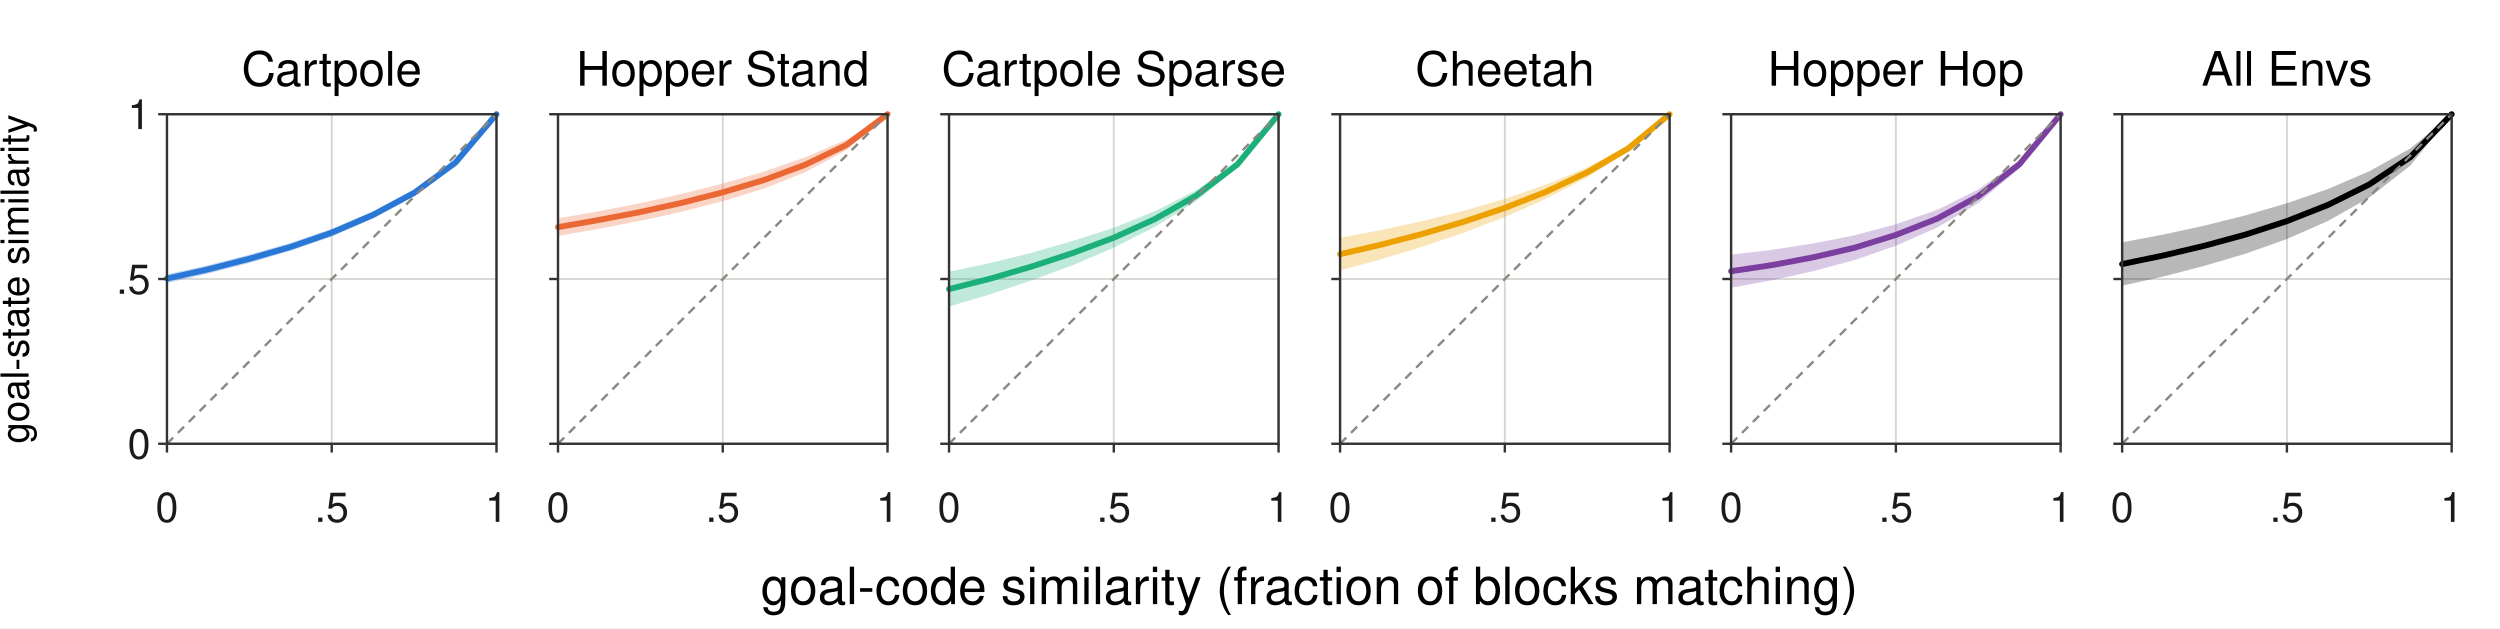
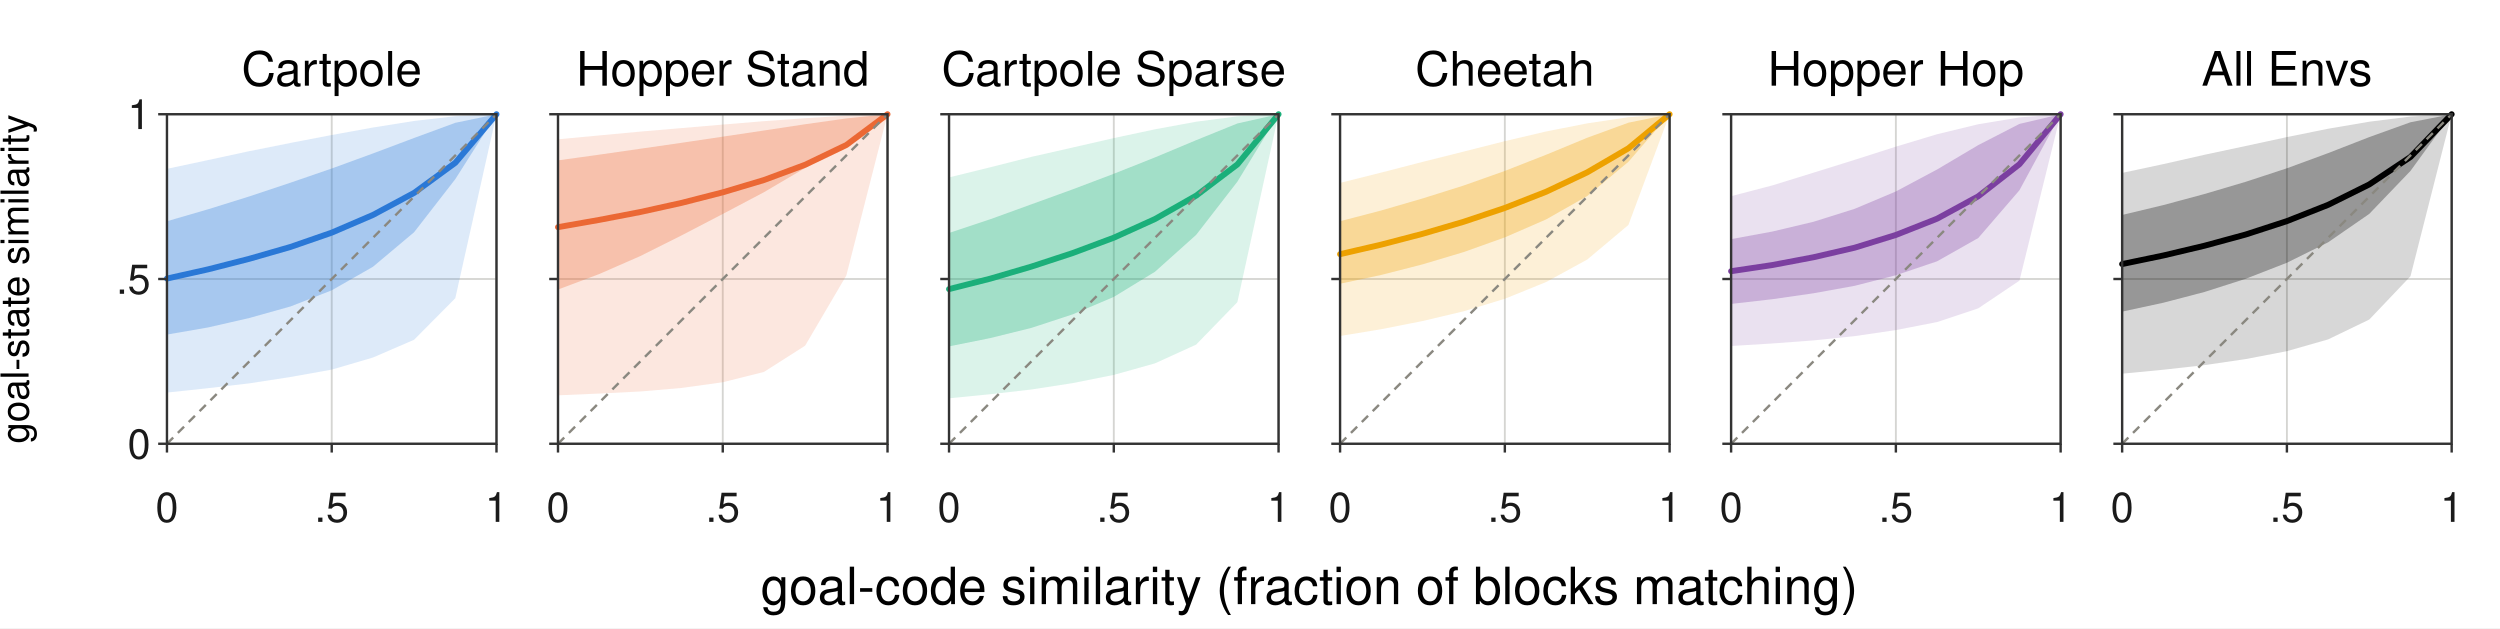
<svg xmlns="http://www.w3.org/2000/svg" width="2276" height="572" viewBox="0 0 2276 572" font-family="Helvetica,Arial,sans-serif">
  <rect width="2276" height="572" fill="white" />
  <line x1="152" y1="404.0" x2="452" y2="404.0" stroke="#d5d5d2" stroke-width="1.7" />
  <line x1="152" y1="254.0" x2="452" y2="254.0" stroke="#d5d5d2" stroke-width="1.7" />
  <line x1="152" y1="104.0" x2="452" y2="104.0" stroke="#d5d5d2" stroke-width="1.7" />
  <line x1="152.0" y1="104" x2="152.0" y2="404" stroke="#d5d5d2" stroke-width="1.7" />
  <line x1="302.0" y1="104" x2="302.0" y2="404" stroke="#d5d5d2" stroke-width="1.7" />
  <line x1="452.0" y1="104" x2="452.0" y2="404" stroke="#d5d5d2" stroke-width="1.7" />
-   <polygon points="452.0,104.0 414.5,145.5 377.0,172.7 339.5,192.4 302.0,208.3 264.5,221.2 227.0,231.8 189.5,241.4 152.0,249.6 152.0,257.7 189.5,249.1 227.0,239.5 264.5,228.4 302.0,215.4 339.5,199.0 377.0,178.6 414.5,150.8 452.0,104.0" fill="#2a78d6" fill-opacity="0.28" />
+   <polygon points="452.0,104.0 414.5,105.8 377.0,110.1 339.5,116.1 302.0,122.9 264.5,130.1 227.0,137.6 189.5,145.7 152.0,153.7 152.0,357.4 189.5,353.4 227.0,349.0 264.5,343.2 302.0,336.5 339.5,325.5 377.0,309.3 414.5,271.5 452.0,104.0" fill="#2a78d6" fill-opacity="0.16" />
+   <polygon points="452.0,104.0 414.5,111.8 377.0,125.6 339.5,139.7 302.0,153.4 264.5,166.3 227.0,178.8 189.5,190.5 152.0,201.4 152.0,304.6 189.5,298.1 227.0,289.5 264.5,279.0 302.0,264.3 339.5,242.9 377.0,211.4 414.5,163.1 452.0,104.0" fill="#2a78d6" fill-opacity="0.3" />
  <polyline points="452.0,104.0 414.5,148.2 377.0,175.6 339.5,195.7 302.0,211.8 264.5,224.8 227.0,235.6 189.5,245.2 152.0,253.6" fill="none" stroke="#2a78d6" stroke-width="5.4" stroke-linejoin="round" stroke-linecap="round" />
  <line x1="152.0" y1="404.0" x2="452.0" y2="104.0" stroke="#8a8880" stroke-width="2.2" stroke-dasharray="8,6" />
  <rect x="152" y="104" width="300" height="300" fill="none" stroke="#333333" stroke-width="2.2" />
  <line x1="144" y1="404.0" x2="152" y2="404.0" stroke="#333333" stroke-width="2.2" />
  <text x="137" y="417.5" font-size="37.4" fill="#1a1a1a" text-anchor="end">0</text>
  <line x1="144" y1="254.0" x2="152" y2="254.0" stroke="#333333" stroke-width="2.2" />
  <text x="137" y="267.5" font-size="37.4" fill="#1a1a1a" text-anchor="end">.5</text>
  <line x1="144" y1="104.0" x2="152" y2="104.0" stroke="#333333" stroke-width="2.2" />
  <text x="137" y="117.5" font-size="37.4" fill="#1a1a1a" text-anchor="end">1</text>
  <line x1="152.0" y1="404" x2="152.0" y2="412" stroke="#333333" stroke-width="2.2" />
  <text x="152.0" y="475.1" font-size="37.4" fill="#1a1a1a" text-anchor="middle">0</text>
  <line x1="302.0" y1="404" x2="302.0" y2="412" stroke="#333333" stroke-width="2.2" />
  <text x="302.0" y="475.1" font-size="37.4" fill="#1a1a1a" text-anchor="middle">.5</text>
  <line x1="452.0" y1="404" x2="452.0" y2="412" stroke="#333333" stroke-width="2.2" />
  <text x="452.0" y="475.1" font-size="37.4" fill="#1a1a1a" text-anchor="middle">1</text>
  <text x="302.0" y="78.0" font-size="43.3" fill="#000000" text-anchor="middle">Cartpole</text>
  <line x1="508" y1="404.0" x2="808" y2="404.0" stroke="#d5d5d2" stroke-width="1.7" />
  <line x1="508" y1="254.0" x2="808" y2="254.0" stroke="#d5d5d2" stroke-width="1.7" />
  <line x1="508" y1="104.0" x2="808" y2="104.0" stroke="#d5d5d2" stroke-width="1.7" />
  <line x1="508.0" y1="104" x2="508.0" y2="404" stroke="#d5d5d2" stroke-width="1.7" />
  <line x1="658.0" y1="104" x2="658.0" y2="404" stroke="#d5d5d2" stroke-width="1.7" />
  <line x1="808.0" y1="104" x2="808.0" y2="404" stroke="#d5d5d2" stroke-width="1.7" />
-   <polygon points="808.0,104.0 770.5,127.2 733.0,143.2 695.5,156.2 658.0,167.1 620.5,176.5 583.0,185.0 545.5,192.2 508.0,198.8 508.0,214.8 545.5,208.2 583.0,201.0 620.5,192.8 658.0,183.1 695.5,171.7 733.0,156.8 770.5,136.8 808.0,104.0" fill="#eb6834" fill-opacity="0.28" />
+   <polygon points="808.0,104.0 770.5,105.3 733.0,107.6 695.5,110.3 658.0,113.4 620.5,116.6 583.0,119.8 545.5,123.3 508.0,126.8 508.0,359.9 545.5,358.3 583.0,356.4 620.5,353.2 658.0,348.0 695.5,338.6 733.0,314.7 770.5,250.8 808.0,104.0" fill="#eb6834" fill-opacity="0.16" />
+   <polygon points="808.0,104.0 770.5,107.8 733.0,113.1 695.5,118.8 658.0,124.4 620.5,130.0 583.0,135.4 545.5,140.8 508.0,146.0 508.0,263.6 545.5,249.5 583.0,233.1 620.5,214.3 658.0,194.8 695.5,175.0 733.0,152.9 770.5,128.9 808.0,104.0" fill="#eb6834" fill-opacity="0.3" />
  <polyline points="808.0,104.0 770.5,132.0 733.0,150.0 695.5,163.9 658.0,175.1 620.5,184.7 583.0,193.0 545.5,200.2 508.0,206.8" fill="none" stroke="#eb6834" stroke-width="5.4" stroke-linejoin="round" stroke-linecap="round" />
  <line x1="508.0" y1="404.0" x2="808.0" y2="104.0" stroke="#8a8880" stroke-width="2.2" stroke-dasharray="8,6" />
  <rect x="508" y="104" width="300" height="300" fill="none" stroke="#333333" stroke-width="2.2" />
  <line x1="500" y1="404.0" x2="508" y2="404.0" stroke="#333333" stroke-width="2.2" />
  <line x1="500" y1="254.0" x2="508" y2="254.0" stroke="#333333" stroke-width="2.2" />
  <line x1="500" y1="104.0" x2="508" y2="104.0" stroke="#333333" stroke-width="2.2" />
  <line x1="508.0" y1="404" x2="508.0" y2="412" stroke="#333333" stroke-width="2.2" />
  <text x="508.0" y="475.1" font-size="37.4" fill="#1a1a1a" text-anchor="middle">0</text>
  <line x1="658.0" y1="404" x2="658.0" y2="412" stroke="#333333" stroke-width="2.2" />
  <text x="658.0" y="475.1" font-size="37.4" fill="#1a1a1a" text-anchor="middle">.5</text>
  <line x1="808.0" y1="404" x2="808.0" y2="412" stroke="#333333" stroke-width="2.2" />
  <text x="808.0" y="475.1" font-size="37.4" fill="#1a1a1a" text-anchor="middle">1</text>
  <text x="658.0" y="78.0" font-size="43.3" fill="#000000" text-anchor="middle">Hopper Stand</text>
  <line x1="864" y1="404.0" x2="1164" y2="404.0" stroke="#d5d5d2" stroke-width="1.7" />
  <line x1="864" y1="254.0" x2="1164" y2="254.0" stroke="#d5d5d2" stroke-width="1.7" />
  <line x1="864" y1="104.0" x2="1164" y2="104.0" stroke="#d5d5d2" stroke-width="1.7" />
  <line x1="864.0" y1="104" x2="864.0" y2="404" stroke="#d5d5d2" stroke-width="1.7" />
  <line x1="1014.0" y1="104" x2="1014.0" y2="404" stroke="#d5d5d2" stroke-width="1.7" />
  <line x1="1164.0" y1="104" x2="1164.0" y2="404" stroke="#d5d5d2" stroke-width="1.7" />
-   <polygon points="1164.0,104.0 1126.5,146.9 1089.0,173.2 1051.5,192.2 1014.0,207.4 976.5,219.3 939.0,230.2 901.5,239.4 864.0,247.4 864.0,279.0 901.5,267.9 939.0,255.3 976.5,241.5 1014.0,225.4 1051.5,206.5 1089.0,183.1 1126.5,152.5 1164.0,104.0" fill="#1baf7a" fill-opacity="0.28" />
+   <polygon points="1164.0,104.0 1126.5,105.9 1089.0,110.8 1051.5,117.7 1014.0,125.7 976.5,134.3 939.0,142.8 901.5,152.3 864.0,161.5 864.0,362.6 901.5,358.9 939.0,354.6 976.5,348.8 1014.0,341.3 1051.5,330.8 1089.0,313.7 1126.5,275.1 1164.0,104.0" fill="#1baf7a" fill-opacity="0.16" />
+   <polygon points="1164.0,104.0 1126.5,112.4 1089.0,127.6 1051.5,143.3 1014.0,158.2 976.5,172.4 939.0,186.0 901.5,199.6 864.0,212.1 864.0,315.3 901.5,307.8 939.0,298.5 976.5,286.2 1014.0,270.3 1051.5,247.4 1089.0,213.8 1126.5,165.4 1164.0,104.0" fill="#1baf7a" fill-opacity="0.3" />
  <polyline points="1164.0,104.0 1126.5,149.7 1089.0,178.1 1051.5,199.4 1014.0,216.4 976.5,230.4 939.0,242.7 901.5,253.7 864.0,263.2" fill="none" stroke="#1baf7a" stroke-width="5.4" stroke-linejoin="round" stroke-linecap="round" />
  <line x1="864.0" y1="404.0" x2="1164.0" y2="104.0" stroke="#8a8880" stroke-width="2.2" stroke-dasharray="8,6" />
  <rect x="864" y="104" width="300" height="300" fill="none" stroke="#333333" stroke-width="2.2" />
  <line x1="856" y1="404.0" x2="864" y2="404.0" stroke="#333333" stroke-width="2.2" />
  <line x1="856" y1="254.0" x2="864" y2="254.0" stroke="#333333" stroke-width="2.2" />
  <line x1="856" y1="104.0" x2="864" y2="104.0" stroke="#333333" stroke-width="2.2" />
  <line x1="864.0" y1="404" x2="864.0" y2="412" stroke="#333333" stroke-width="2.2" />
  <text x="864.0" y="475.1" font-size="37.4" fill="#1a1a1a" text-anchor="middle">0</text>
  <line x1="1014.0" y1="404" x2="1014.0" y2="412" stroke="#333333" stroke-width="2.2" />
  <text x="1014.0" y="475.1" font-size="37.4" fill="#1a1a1a" text-anchor="middle">.5</text>
  <line x1="1164.0" y1="404" x2="1164.0" y2="412" stroke="#333333" stroke-width="2.2" />
  <text x="1164.0" y="475.1" font-size="37.4" fill="#1a1a1a" text-anchor="middle">1</text>
  <text x="1014.0" y="78.0" font-size="43.3" fill="#000000" text-anchor="middle">Cartpole Sparse</text>
  <line x1="1220" y1="404.0" x2="1520" y2="404.0" stroke="#d5d5d2" stroke-width="1.7" />
  <line x1="1220" y1="254.0" x2="1520" y2="254.0" stroke="#d5d5d2" stroke-width="1.7" />
  <line x1="1220" y1="104.0" x2="1520" y2="104.0" stroke="#d5d5d2" stroke-width="1.7" />
  <line x1="1220.0" y1="104" x2="1220.0" y2="404" stroke="#d5d5d2" stroke-width="1.7" />
  <line x1="1370.0" y1="104" x2="1370.0" y2="404" stroke="#d5d5d2" stroke-width="1.7" />
  <line x1="1520.0" y1="104" x2="1520.0" y2="404" stroke="#d5d5d2" stroke-width="1.7" />
-   <polygon points="1520.0,104.0 1482.5,132.5 1445.0,152.4 1407.5,168.1 1370.0,181.0 1332.5,191.9 1295.0,201.2 1257.5,209.4 1220.0,216.5 1220.0,246.2 1257.5,236.0 1295.0,224.5 1332.5,211.9 1370.0,197.6 1407.5,181.0 1445.0,161.5 1482.5,137.6 1520.0,104.0" fill="#eda100" fill-opacity="0.28" />
+   <polygon points="1520.0,104.0 1482.5,106.7 1445.0,112.3 1407.5,119.7 1370.0,128.5 1332.5,138.0 1295.0,147.4 1257.5,157.1 1220.0,166.5 1220.0,305.9 1257.5,299.7 1295.0,292.3 1332.5,283.4 1370.0,272.0 1407.5,256.8 1445.0,236.3 1482.5,204.8 1520.0,104.0" fill="#eda100" fill-opacity="0.16" />
+   <polygon points="1520.0,104.0 1482.5,111.7 1445.0,125.4 1407.5,140.9 1370.0,155.6 1332.5,168.9 1295.0,180.7 1257.5,191.6 1220.0,201.4 1220.0,258.3 1257.5,250.3 1295.0,240.7 1332.5,229.5 1370.0,216.1 1407.5,199.8 1445.0,178.5 1482.5,147.3 1520.0,104.0" fill="#eda100" fill-opacity="0.3" />
  <polyline points="1520.0,104.0 1482.5,135.0 1445.0,156.9 1407.5,174.6 1370.0,189.3 1332.5,201.9 1295.0,212.9 1257.5,222.7 1220.0,231.4" fill="none" stroke="#eda100" stroke-width="5.4" stroke-linejoin="round" stroke-linecap="round" />
  <line x1="1220.0" y1="404.0" x2="1520.0" y2="104.0" stroke="#8a8880" stroke-width="2.2" stroke-dasharray="8,6" />
  <rect x="1220" y="104" width="300" height="300" fill="none" stroke="#333333" stroke-width="2.2" />
  <line x1="1212" y1="404.0" x2="1220" y2="404.0" stroke="#333333" stroke-width="2.2" />
  <line x1="1212" y1="254.0" x2="1220" y2="254.0" stroke="#333333" stroke-width="2.2" />
  <line x1="1212" y1="104.0" x2="1220" y2="104.0" stroke="#333333" stroke-width="2.2" />
  <line x1="1220.0" y1="404" x2="1220.0" y2="412" stroke="#333333" stroke-width="2.2" />
  <text x="1220.0" y="475.1" font-size="37.4" fill="#1a1a1a" text-anchor="middle">0</text>
  <line x1="1370.0" y1="404" x2="1370.0" y2="412" stroke="#333333" stroke-width="2.2" />
  <text x="1370.0" y="475.1" font-size="37.4" fill="#1a1a1a" text-anchor="middle">.5</text>
  <line x1="1520.0" y1="404" x2="1520.0" y2="412" stroke="#333333" stroke-width="2.2" />
  <text x="1520.0" y="475.1" font-size="37.4" fill="#1a1a1a" text-anchor="middle">1</text>
  <text x="1370.0" y="78.0" font-size="43.3" fill="#000000" text-anchor="middle">Cheetah</text>
  <line x1="1576" y1="404.0" x2="1876" y2="404.0" stroke="#d5d5d2" stroke-width="1.7" />
  <line x1="1576" y1="254.0" x2="1876" y2="254.0" stroke="#d5d5d2" stroke-width="1.7" />
  <line x1="1576" y1="104.0" x2="1876" y2="104.0" stroke="#d5d5d2" stroke-width="1.7" />
  <line x1="1576.0" y1="104" x2="1576.0" y2="404" stroke="#d5d5d2" stroke-width="1.7" />
  <line x1="1726.0" y1="104" x2="1726.0" y2="404" stroke="#d5d5d2" stroke-width="1.7" />
  <line x1="1876.0" y1="104" x2="1876.0" y2="404" stroke="#d5d5d2" stroke-width="1.7" />
-   <polygon points="1876.0,104.0 1838.5,145.9 1801.0,172.5 1763.5,191.1 1726.0,204.1 1688.5,214.2 1651.0,221.6 1613.5,227.4 1576.0,231.8 1576.0,262.0 1613.5,255.1 1651.0,246.8 1688.5,236.7 1726.0,223.7 1763.5,207.2 1801.0,184.9 1838.5,153.1 1876.0,104.0" fill="#7b3fa0" fill-opacity="0.28" />
+   <polygon points="1876.0,104.0 1838.5,106.9 1801.0,113.1 1763.5,122.2 1726.0,133.5 1688.5,145.5 1651.0,157.2 1613.5,168.8 1576.0,178.6 1576.0,315.0 1613.5,312.7 1651.0,309.9 1688.5,306.0 1726.0,300.5 1763.5,293.2 1801.0,280.7 1838.5,255.5 1876.0,104.0" fill="#7b3fa0" fill-opacity="0.16" />
+   <polygon points="1876.0,104.0 1838.5,112.8 1801.0,132.1 1763.5,154.3 1726.0,174.3 1688.5,190.1 1651.0,201.9 1613.5,210.8 1576.0,217.7 1576.0,276.7 1613.5,272.4 1651.0,267.0 1688.5,260.2 1726.0,250.6 1763.5,237.9 1801.0,216.7 1838.5,173.2 1876.0,104.0" fill="#7b3fa0" fill-opacity="0.3" />
  <polyline points="1876.0,104.0 1838.5,149.5 1801.0,178.7 1763.5,199.1 1726.0,213.9 1688.5,225.5 1651.0,234.2 1613.5,241.3 1576.0,246.9" fill="none" stroke="#7b3fa0" stroke-width="5.4" stroke-linejoin="round" stroke-linecap="round" />
  <line x1="1576.0" y1="404.0" x2="1876.0" y2="104.0" stroke="#8a8880" stroke-width="2.2" stroke-dasharray="8,6" />
  <rect x="1576" y="104" width="300" height="300" fill="none" stroke="#333333" stroke-width="2.2" />
  <line x1="1568" y1="404.0" x2="1576" y2="404.0" stroke="#333333" stroke-width="2.2" />
  <line x1="1568" y1="254.0" x2="1576" y2="254.0" stroke="#333333" stroke-width="2.2" />
  <line x1="1568" y1="104.0" x2="1576" y2="104.0" stroke="#333333" stroke-width="2.2" />
  <line x1="1576.0" y1="404" x2="1576.0" y2="412" stroke="#333333" stroke-width="2.2" />
  <text x="1576.0" y="475.1" font-size="37.4" fill="#1a1a1a" text-anchor="middle">0</text>
  <line x1="1726.0" y1="404" x2="1726.0" y2="412" stroke="#333333" stroke-width="2.2" />
  <text x="1726.0" y="475.1" font-size="37.4" fill="#1a1a1a" text-anchor="middle">.5</text>
  <line x1="1876.0" y1="404" x2="1876.0" y2="412" stroke="#333333" stroke-width="2.2" />
  <text x="1876.0" y="475.1" font-size="37.4" fill="#1a1a1a" text-anchor="middle">1</text>
  <text x="1726.0" y="78.0" font-size="43.3" fill="#000000" text-anchor="middle">Hopper Hop</text>
  <line x1="1932" y1="404.0" x2="2232" y2="404.0" stroke="#d5d5d2" stroke-width="1.7" />
  <line x1="1932" y1="254.0" x2="2232" y2="254.0" stroke="#d5d5d2" stroke-width="1.7" />
  <line x1="1932" y1="104.0" x2="2232" y2="104.0" stroke="#d5d5d2" stroke-width="1.7" />
  <line x1="1932.0" y1="104" x2="1932.0" y2="404" stroke="#d5d5d2" stroke-width="1.7" />
  <line x1="2082.0" y1="104" x2="2082.0" y2="404" stroke="#d5d5d2" stroke-width="1.7" />
  <line x1="2232.0" y1="104" x2="2232.0" y2="404" stroke="#d5d5d2" stroke-width="1.7" />
-   <polygon points="2232.0,104.0 2194.5,135.1 2157.0,155.9 2119.5,172.0 2082.0,185.0 2044.5,196.0 2007.0,205.4 1969.5,213.5 1932.0,220.6 1932.0,260.1 1969.5,251.7 2007.0,242.0 2044.5,230.9 2082.0,217.6 2119.5,201.1 2157.0,179.9 2194.5,150.6 2232.0,104.0" fill="#000000" fill-opacity="0.28" />
+   <polygon points="2232.0,104.0 2194.5,106.1 2157.0,110.8 2119.5,117.2 2082.0,124.8 2044.5,132.9 2007.0,140.9 1969.5,149.4 1932.0,157.4 1932.0,340.2 1969.5,336.6 2007.0,332.4 2044.5,326.9 2082.0,319.7 2119.5,309.0 2157.0,290.9 2194.5,251.5 2232.0,104.0" fill="#000000" fill-opacity="0.16" />
+   <polygon points="2232.0,104.0 2194.5,111.3 2157.0,124.8 2119.5,139.4 2082.0,153.2 2044.5,165.5 2007.0,176.6 1969.5,186.7 1932.0,195.7 1932.0,283.7 1969.5,275.6 2007.0,265.8 2044.5,253.8 2082.0,239.2 2119.5,220.6 2157.0,194.7 2194.5,155.6 2232.0,104.0" fill="#000000" fill-opacity="0.3" />
  <polyline points="2232.0,104.0 2194.5,142.9 2157.0,167.9 2119.5,186.5 2082.0,201.3 2044.5,213.5 2007.0,223.7 1969.5,232.6 1932.0,240.4" fill="none" stroke="#000000" stroke-width="5.4" stroke-linejoin="round" stroke-linecap="round" />
  <line x1="1932.0" y1="404.0" x2="2232.0" y2="104.0" stroke="#8a8880" stroke-width="2.2" stroke-dasharray="8,6" />
  <rect x="1932" y="104" width="300" height="300" fill="none" stroke="#333333" stroke-width="2.2" />
  <line x1="1924" y1="404.0" x2="1932" y2="404.0" stroke="#333333" stroke-width="2.2" />
  <line x1="1924" y1="254.0" x2="1932" y2="254.0" stroke="#333333" stroke-width="2.2" />
  <line x1="1924" y1="104.0" x2="1932" y2="104.0" stroke="#333333" stroke-width="2.2" />
  <line x1="1932.0" y1="404" x2="1932.0" y2="412" stroke="#333333" stroke-width="2.2" />
  <text x="1932.0" y="475.1" font-size="37.4" fill="#1a1a1a" text-anchor="middle">0</text>
  <line x1="2082.0" y1="404" x2="2082.0" y2="412" stroke="#333333" stroke-width="2.2" />
  <text x="2082.0" y="475.1" font-size="37.4" fill="#1a1a1a" text-anchor="middle">.5</text>
  <line x1="2232.0" y1="404" x2="2232.0" y2="412" stroke="#333333" stroke-width="2.2" />
  <text x="2232.0" y="475.1" font-size="37.4" fill="#1a1a1a" text-anchor="middle">1</text>
  <text x="2082.0" y="78.0" font-size="43.3" fill="#000000" text-anchor="middle">All Envs</text>
  <text x="1192.0" y="550.0" font-size="46.8" fill="#000000" text-anchor="middle">goal-code similarity (fraction of blocks matching)</text>
  <text x="26.0" y="254.0" font-size="35.1" fill="#000000" text-anchor="middle" transform="rotate(-90 26.0 254.0)">goal-state similarity</text>
</svg>
